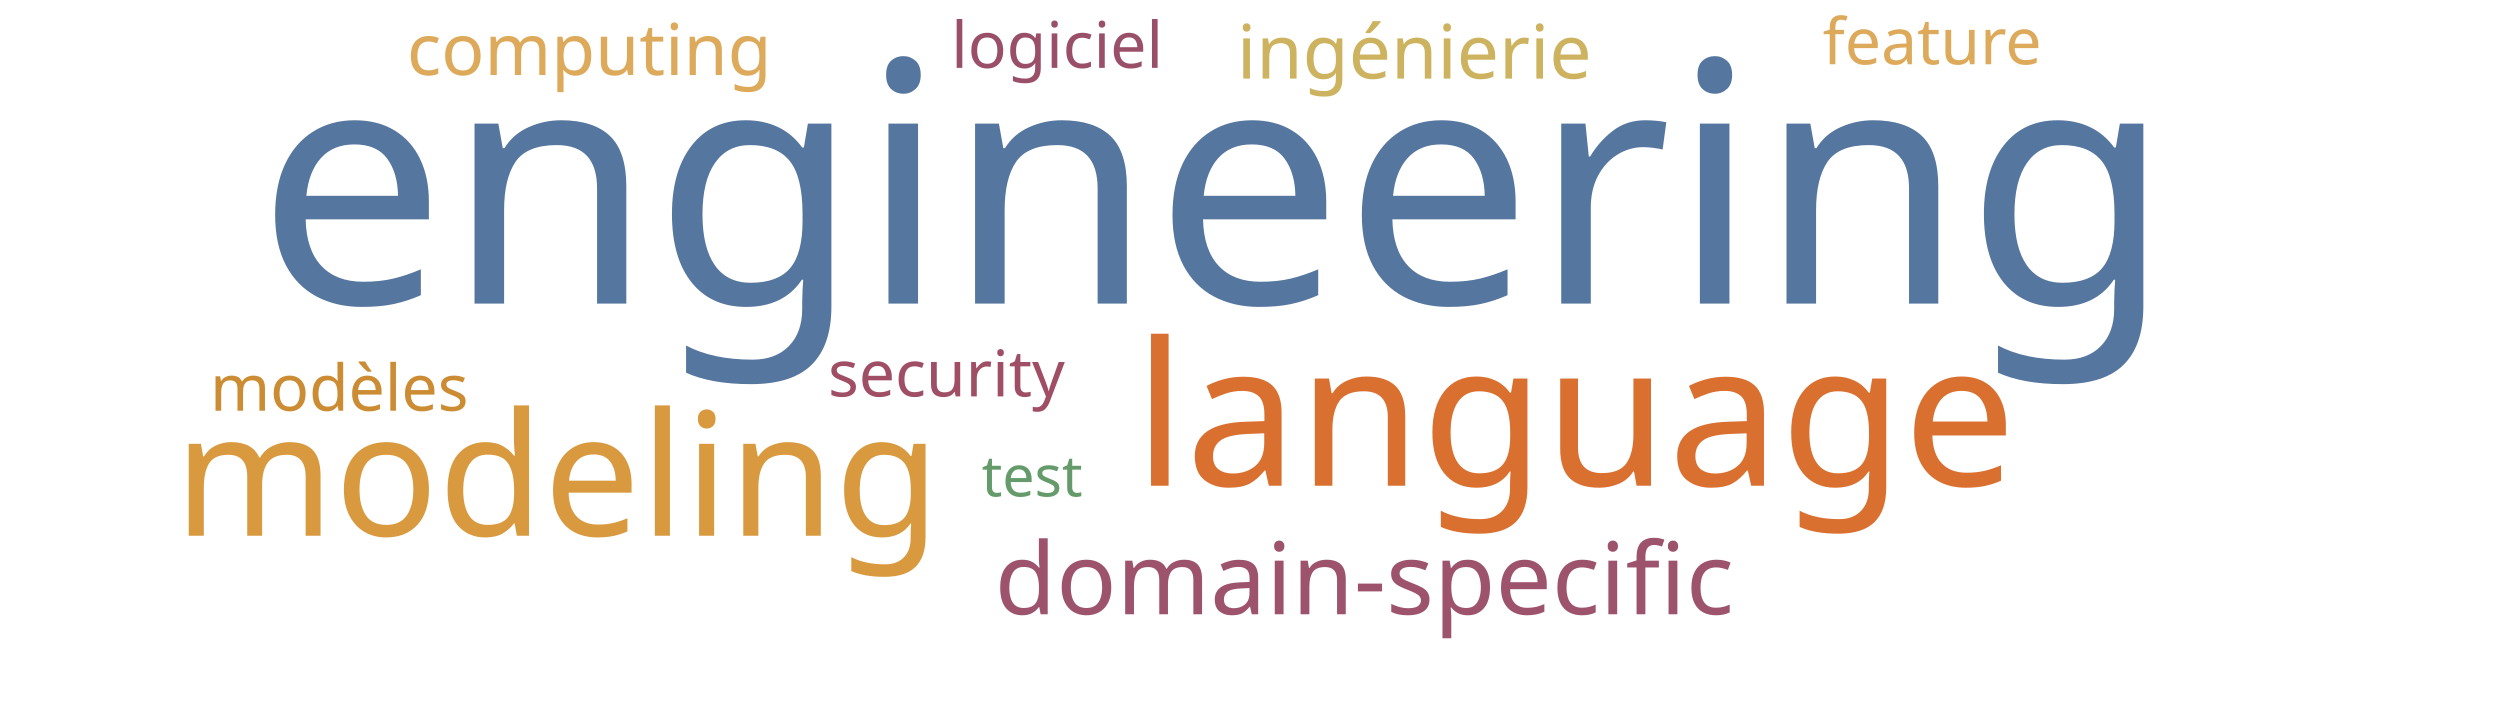
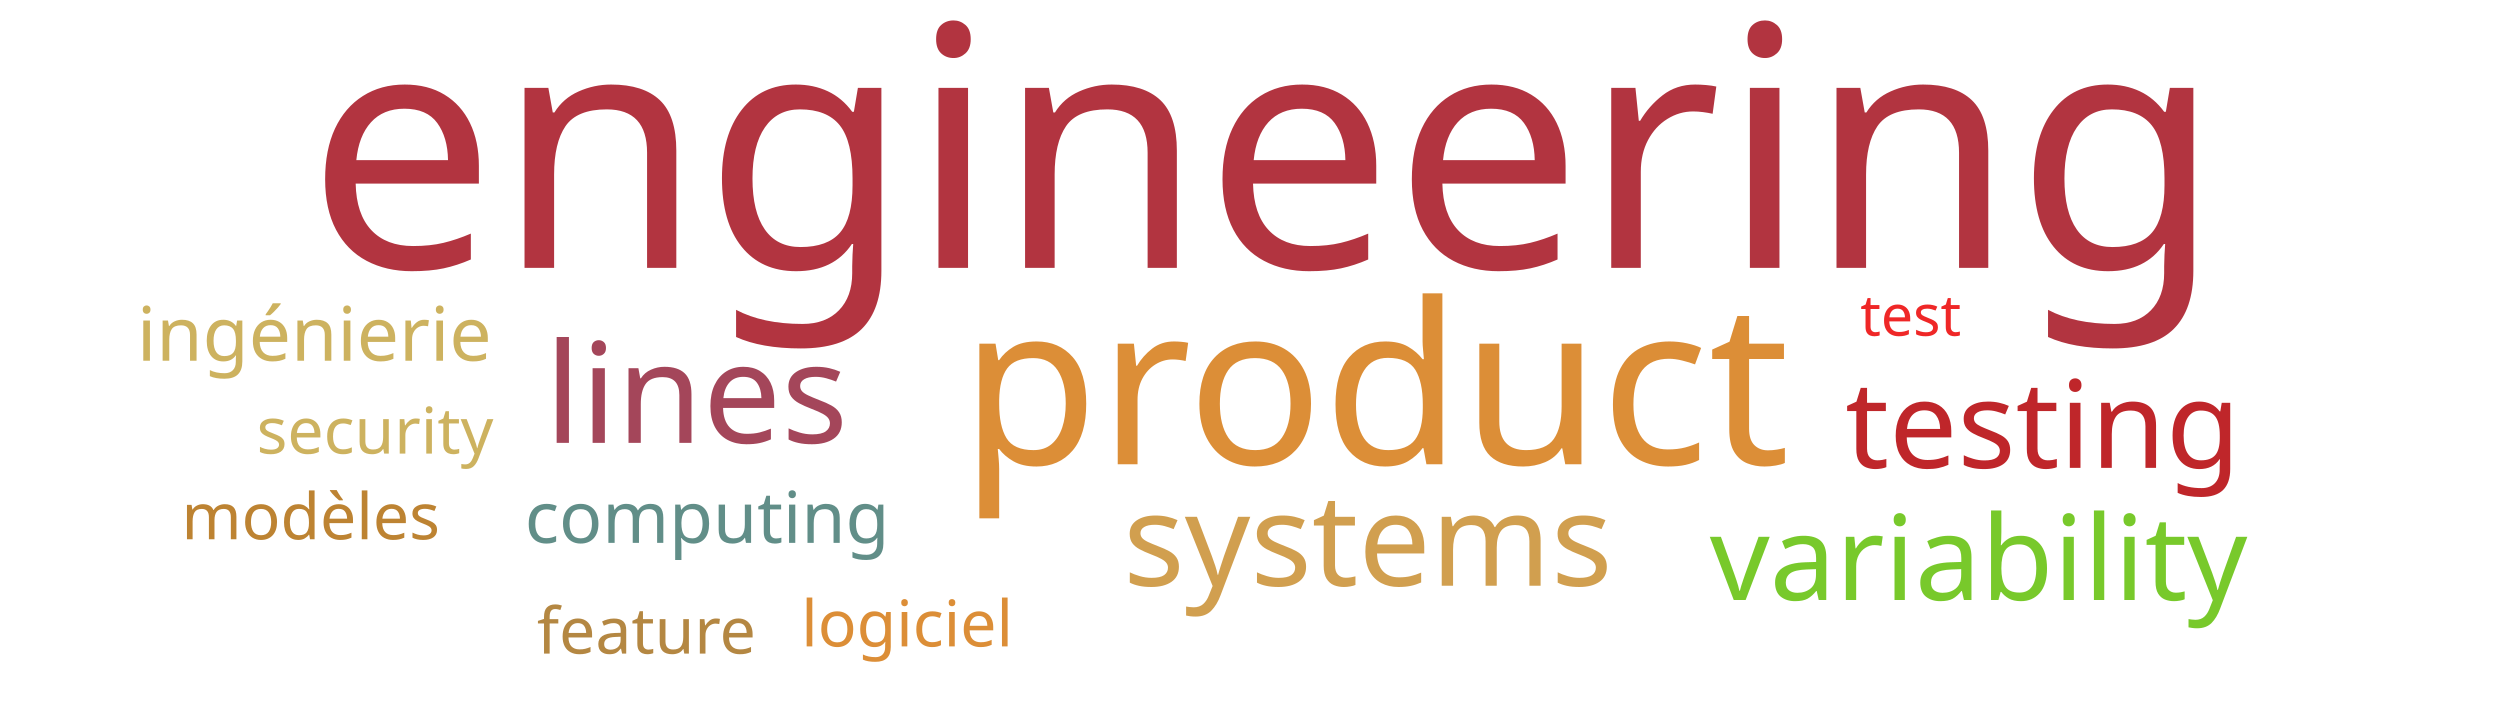
<svg xmlns="http://www.w3.org/2000/svg" width="700" height="200">
  <g transform="translate(350, 100)">
-     <text text-anchor="middle" style="font-family: Impact; font-size: 94px; fill: #55769e" transform="translate(-10,-15)rotate(0)">engineering</text>
-     <text text-anchor="middle" style="font-family: Impact; font-size: 56px; fill: #d9702f" transform="translate(91,36)rotate(0)">language</text>
-     <text text-anchor="middle" style="font-family: Impact; font-size: 48px; fill: #d8993f" transform="translate(-194,50)rotate(0)">modeling</text>
-     <text text-anchor="middle" style="font-family: Impact; font-size: 28px; fill: #9d536c" transform="translate(32,72)rotate(0)">domain-specific</text>
-     <text text-anchor="middle" style="font-family: Impact; font-size: 21px; fill: #cdb25f" transform="translate(46,-78)rotate(0)">ingénierie</text>
-     <text text-anchor="middle" style="font-family: Impact; font-size: 20px; fill: #ddaa5c" transform="translate(-185,-79)rotate(0)">computing</text>
-     <text text-anchor="middle" style="font-family: Impact; font-size: 18px; fill: #9f4e66" transform="translate(-85,11)rotate(0)">security</text>
-     <text text-anchor="middle" style="font-family: Impact; font-size: 18px; fill: #9a4f69" transform="translate(-54,-81)rotate(0)">logiciel</text>
-     <text text-anchor="middle" style="font-family: Impact; font-size: 18px; fill: #ddaa5c" transform="translate(191,-82)rotate(0)">feature</text>
-     <text text-anchor="middle" style="font-family: Impact; font-size: 18px; fill: #cc8c34" transform="translate(-255,15)rotate(0)">modèles</text>
-     <text text-anchor="middle" style="font-family: Impact; font-size: 16px; fill: #659b6b" transform="translate(-61,39)rotate(0)">test</text>
+     <text text-anchor="middle" style="font-family: Impact; font-size: 94px; fill: #b23440" transform="translate(4,-25)rotate(0)">engineering</text>
+     <text text-anchor="middle" style="font-family: Impact; font-size: 63px; fill: #dc8e37" transform="translate(35,30)rotate(0)">product</text>
+     <text text-anchor="middle" style="font-family: Impact; font-size: 39px; fill: #a4465a" transform="translate(-155,24)rotate(0)">lines</text>
+     <text text-anchor="middle" style="font-family: Impact; font-size: 36px; fill: #d19f4f" transform="translate(33,64)rotate(0)">systems</text>
+     <text text-anchor="middle" style="font-family: Impact; font-size: 34px; fill: #bf262a" transform="translate(222,31)rotate(0)">testing</text>
+     <text text-anchor="middle" style="font-family: Impact; font-size: 33px; fill: #78c92b" transform="translate(204,68)rotate(0)">variability</text>
+     <text text-anchor="middle" style="font-family: Impact; font-size: 21px; fill: #cdb25f" transform="translate(-262,1)rotate(0)">ingénierie</text>
+     <text text-anchor="middle" style="font-family: Impact; font-size: 20px; fill: #618e88" transform="translate(-152,52)rotate(0)">computing</text>
+     <text text-anchor="middle" style="font-family: Impact; font-size: 18px; fill: #cdb25f" transform="translate(-245,27)rotate(0)">security</text>
+     <text text-anchor="middle" style="font-family: Impact; font-size: 18px; fill: #dc8e37" transform="translate(-96,81)rotate(0)">logiciel</text>
+     <text text-anchor="middle" style="font-family: Impact; font-size: 18px; fill: #b48742" transform="translate(-169,83)rotate(0)">feature</text>
+     <text text-anchor="middle" style="font-family: Impact; font-size: 18px; fill: #bd8332" transform="translate(-263,51)rotate(0)">modèles</text>
+     <text text-anchor="middle" style="font-family: Impact; font-size: 16px; fill: #ef2727" transform="translate(185,-6)rotate(0)">test</text>
  </g>
</svg>
